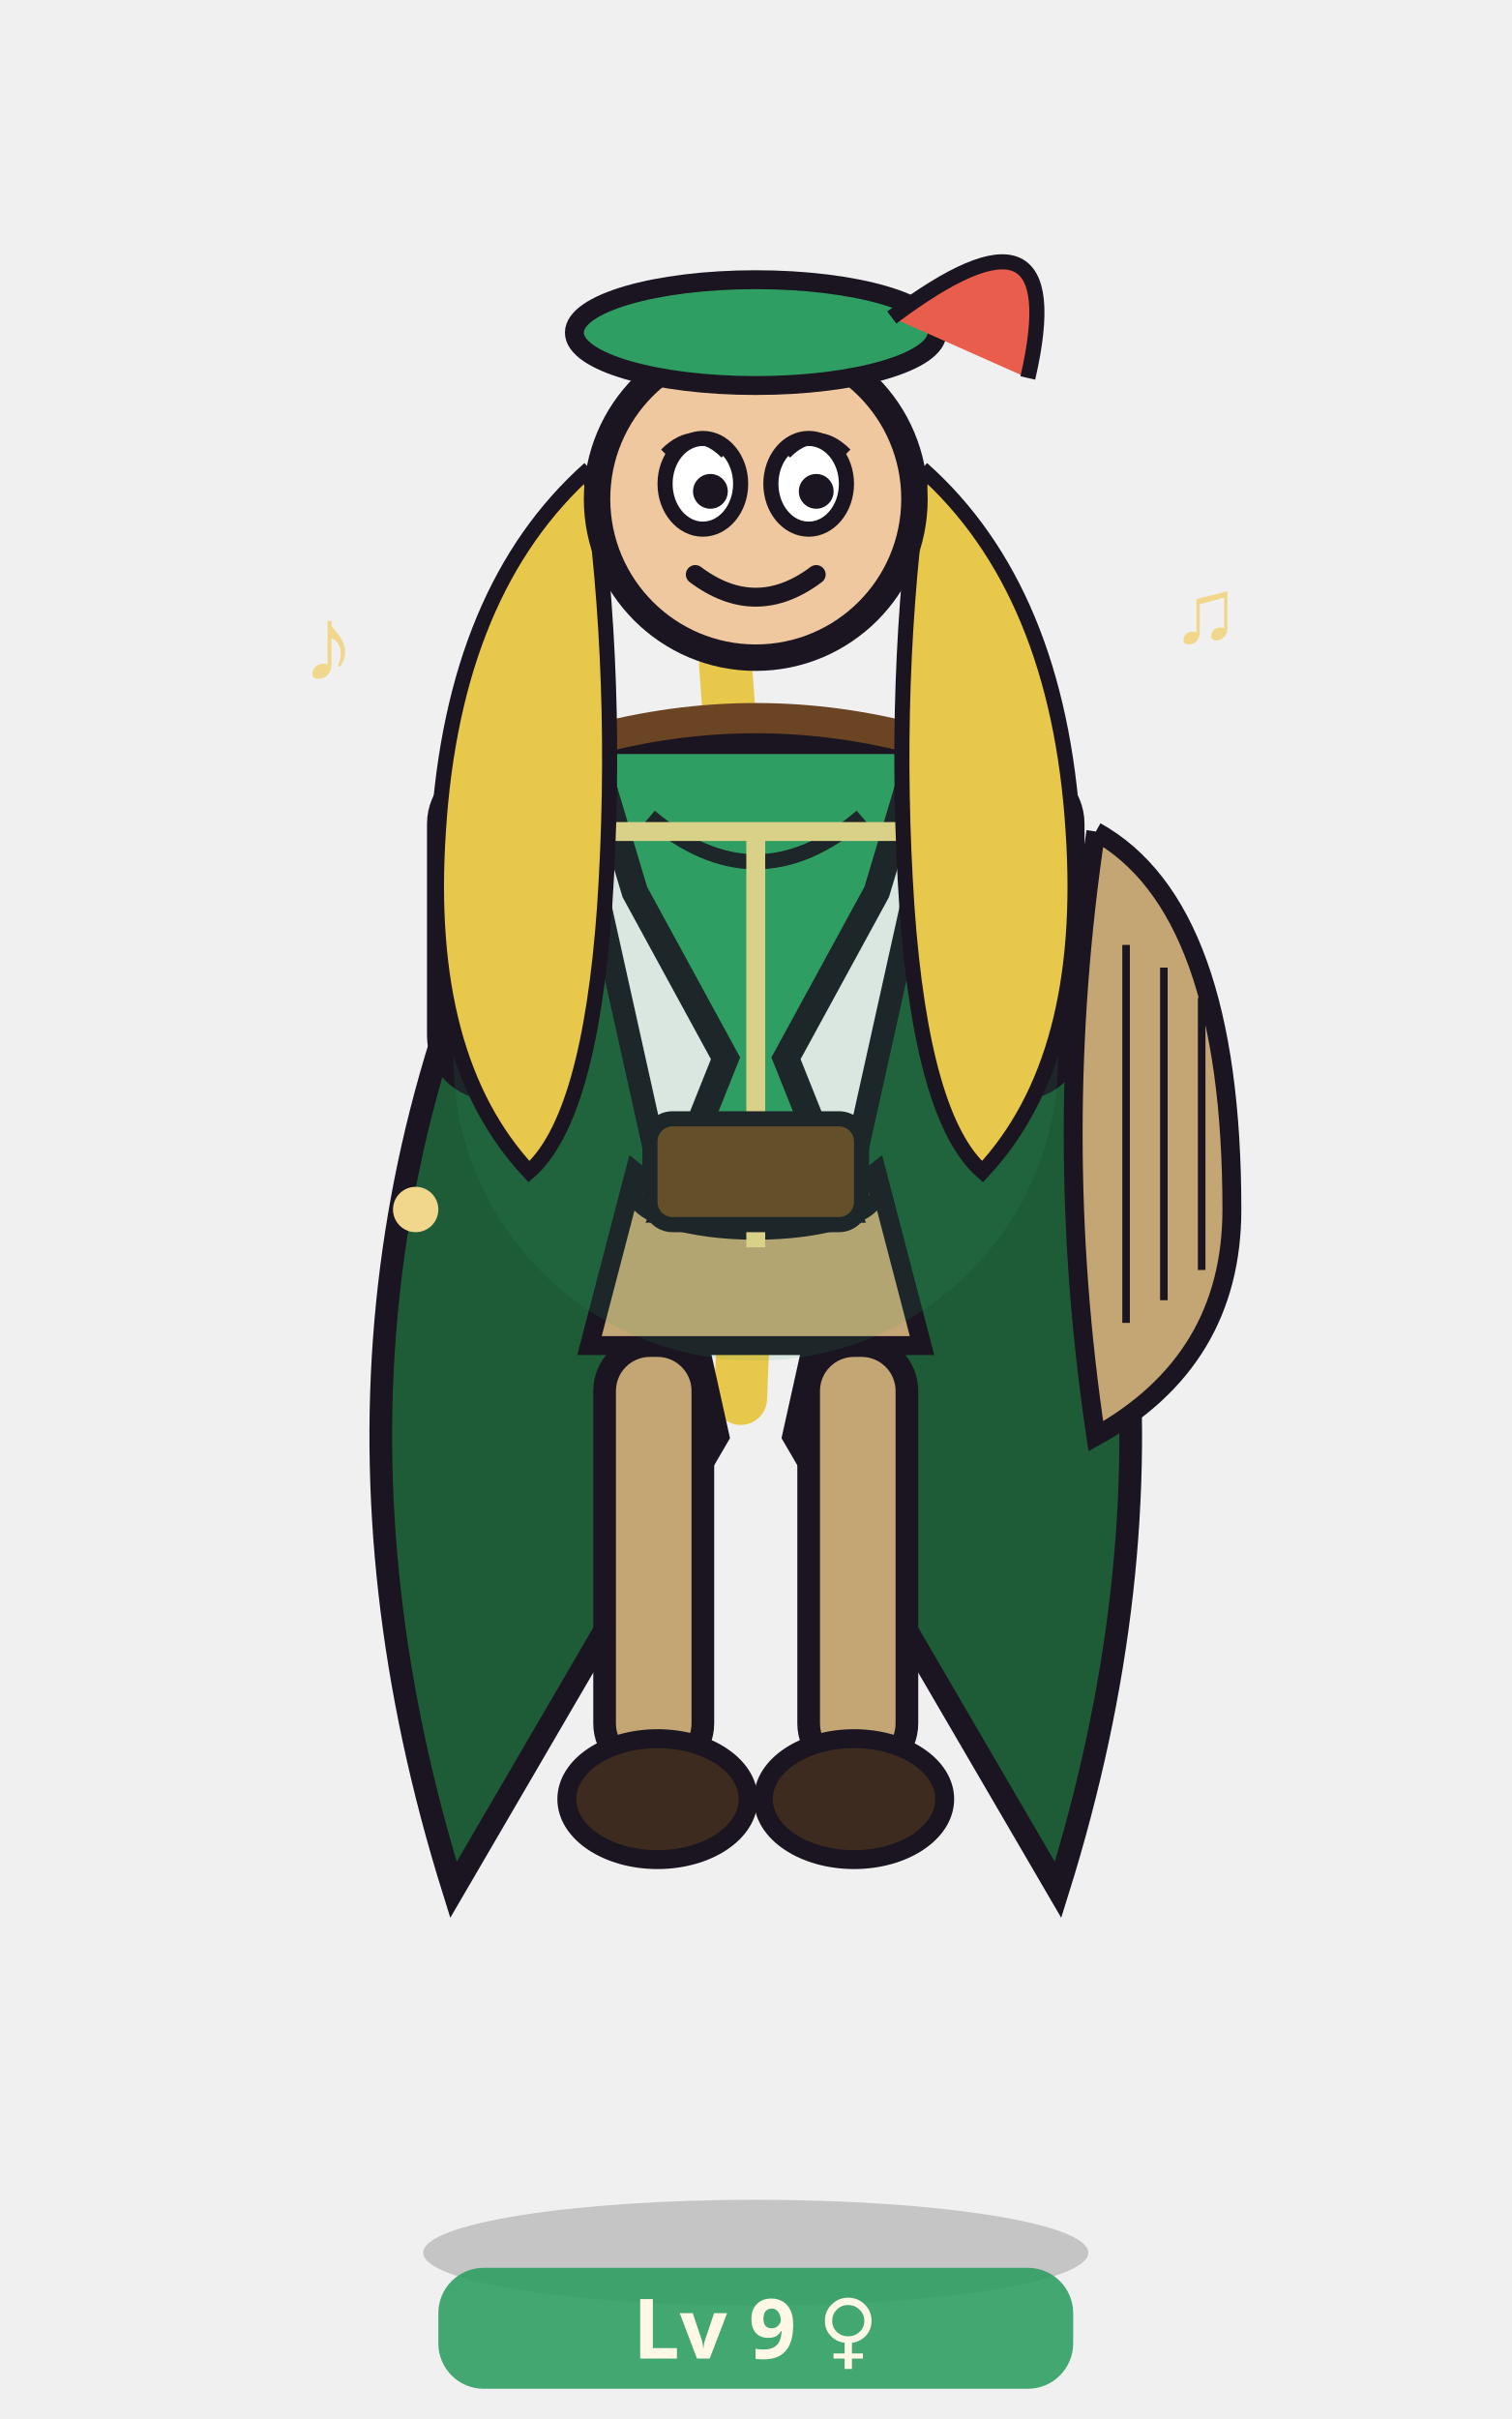
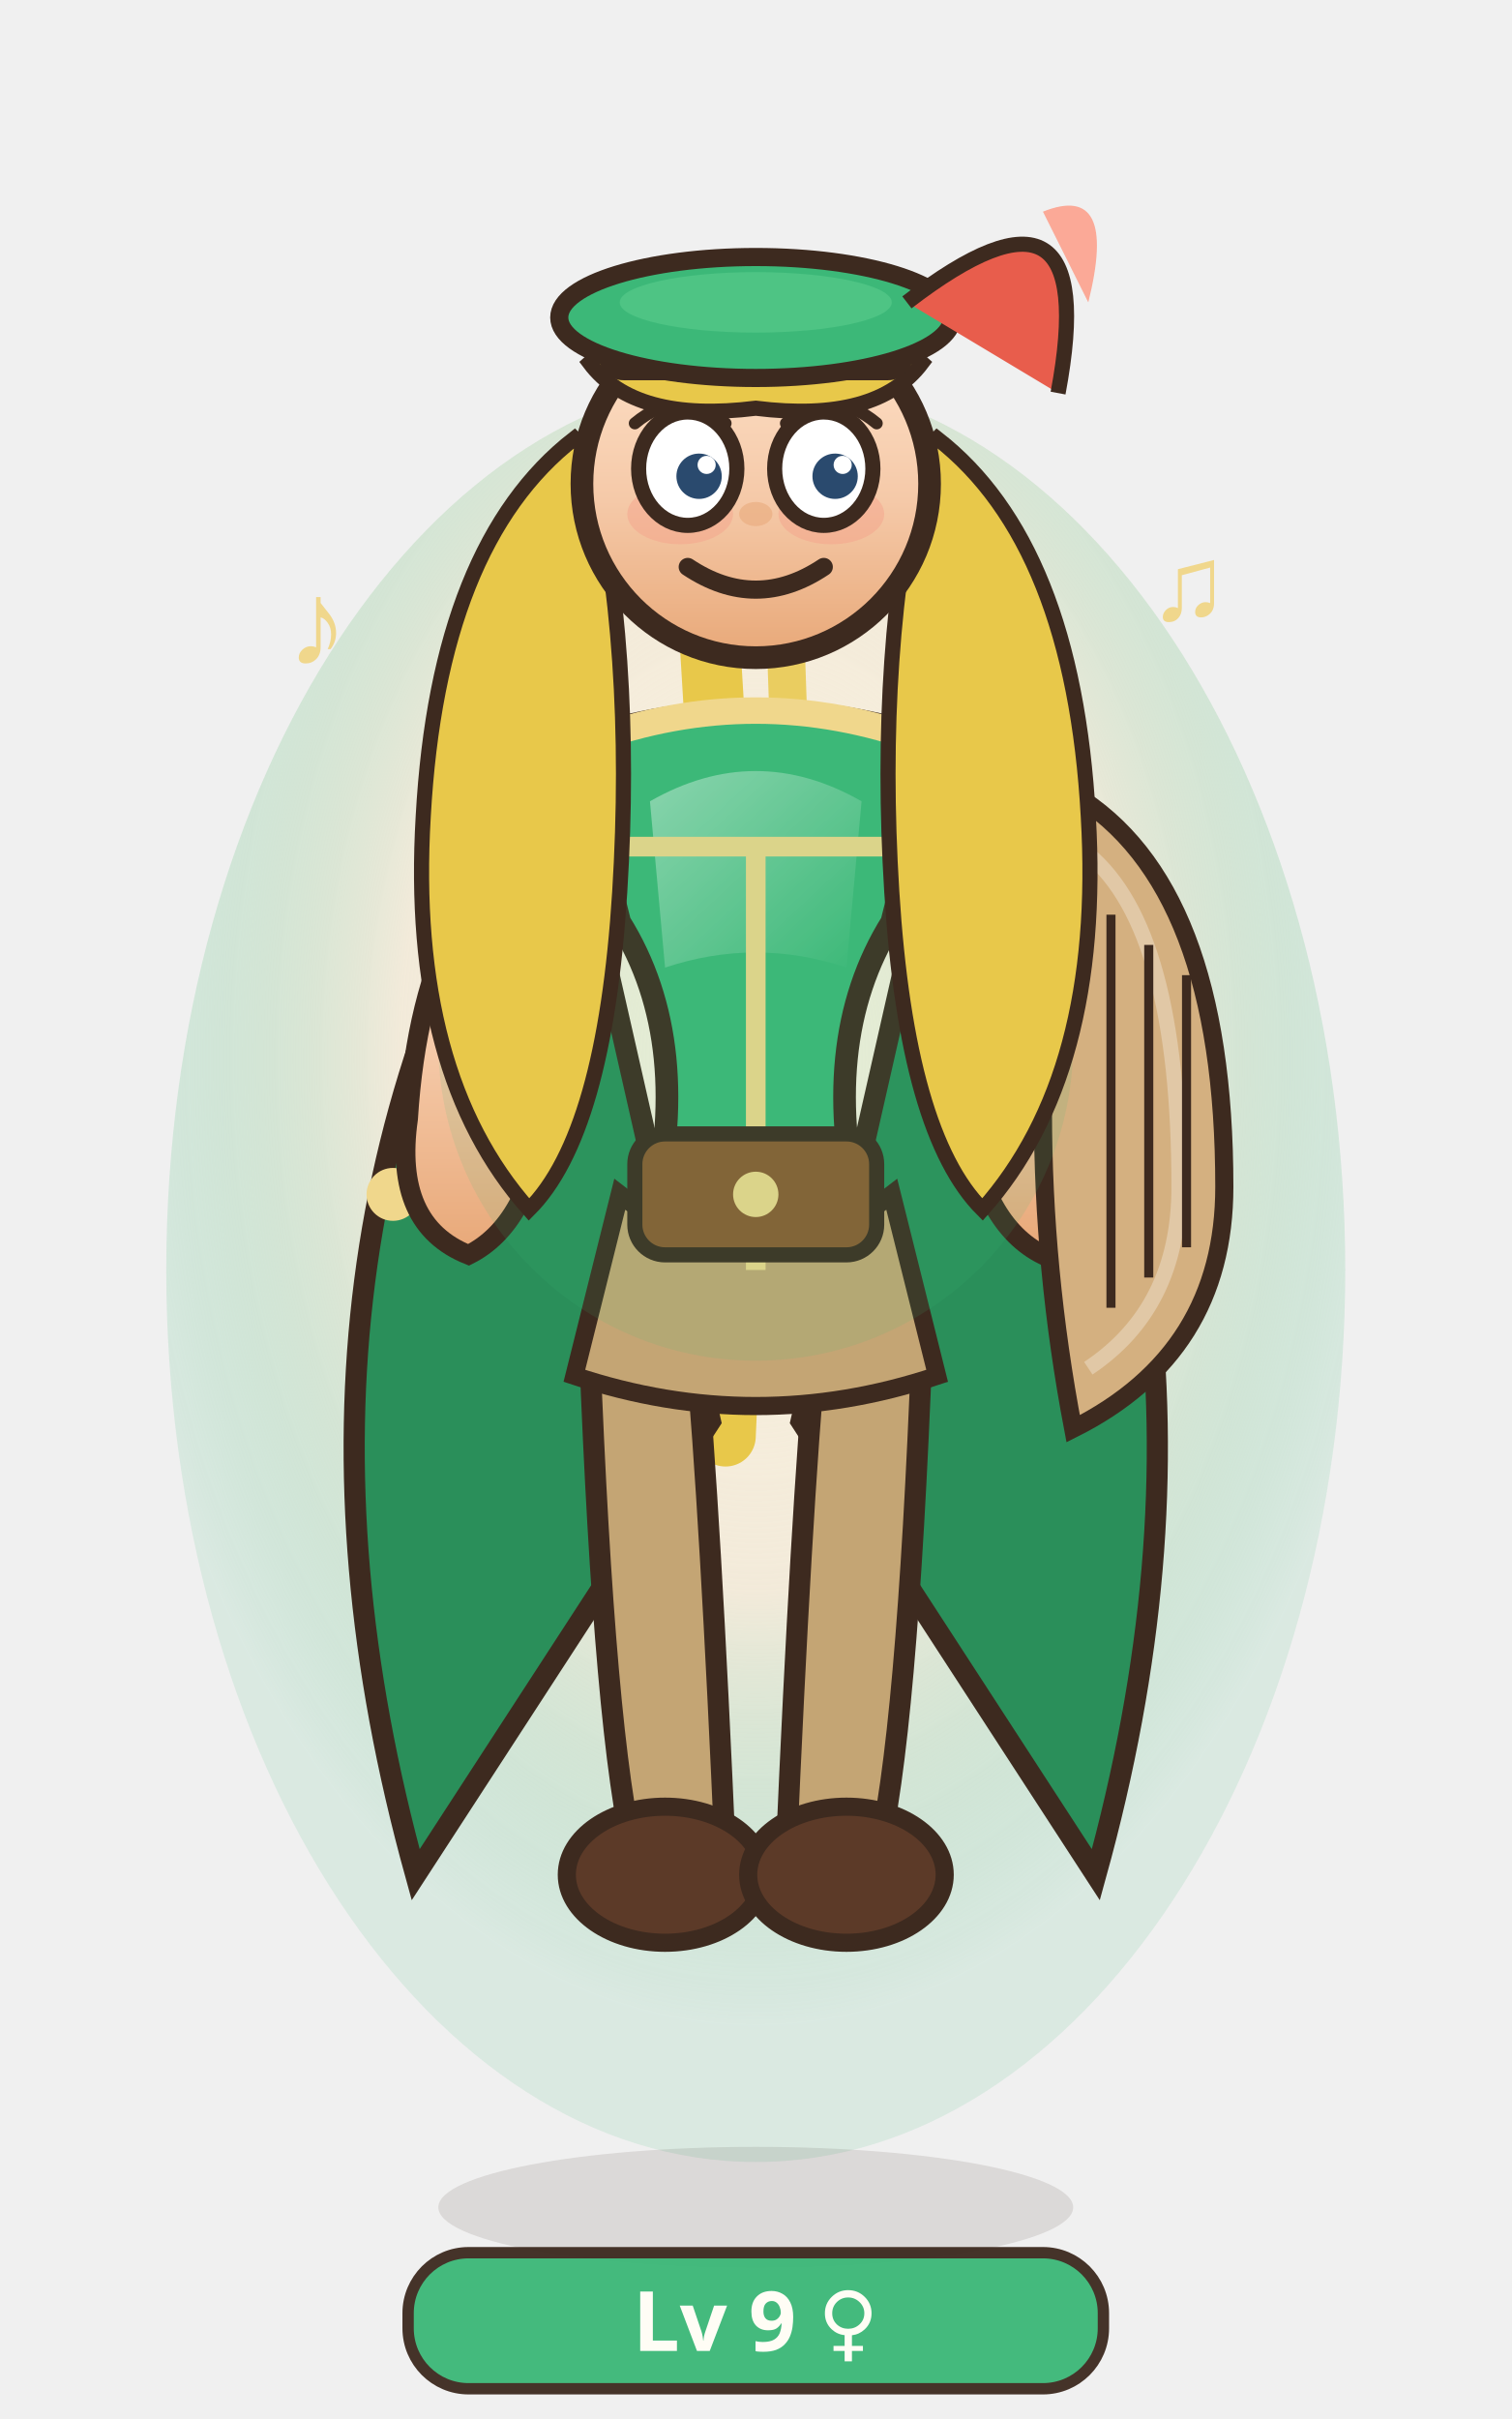
<svg xmlns="http://www.w3.org/2000/svg" viewBox="0 0 200 320" fill="none">
-   <path d="M96 88 Q100 140 98 185" fill="none" stroke="#E8C84A" stroke-width="7" stroke-linecap="round" />
-   <path d="M75 100 Q35 170 60 250 L95 190 Z" fill="#1E5C38" stroke="#1a1520" stroke-width="3" />
-   <path d="M125 100 Q165 170 140 250 L105 190 Z" fill="#1E5C38" stroke="#1a1520" stroke-width="3" />
-   <circle cx="55" cy="160" r="3" fill="#F0D78C" />
-   <circle cx="145" cy="180" r="2.5" fill="#F0D78C" />
-   <ellipse cx="100" cy="298" rx="44" ry="7" fill="#000" opacity="0.18" />
-   <rect x="80" y="178" width="13" height="56" rx="6" fill="#C4A574" stroke="#1a1520" stroke-width="3" />
-   <rect x="107" y="178" width="13" height="56" rx="6" fill="#C4A574" stroke="#1a1520" stroke-width="3" />
-   <ellipse cx="87" cy="238" rx="12" ry="8" fill="#3D2B1F" stroke="#1a1520" stroke-width="2.5" />
-   <ellipse cx="113" cy="238" rx="12" ry="8" fill="#3D2B1F" stroke="#1a1520" stroke-width="2.5" />
-   <path d="M84 155 Q100 168 116 155 L122 178 L78 178 Z" fill="#C4A574" stroke="#1a1520" stroke-width="2.5" />
-   <path d="M78 98 L122 98 L116 118 L104 140 L112 160 L88 160 L96 140 L84 118 Z" fill="#2F9E62" stroke="#1a1520" stroke-width="3.5" />
-   <path d="M86 108 Q100 120 114 108" fill="#2F9E62" stroke="#1a1520" stroke-width="2" />
-   <path d="M78 98 Q100 92 122 98" fill="none" stroke="#6B4423" stroke-width="4" stroke-linecap="round" />
-   <ellipse cx="100" cy="158" rx="16" ry="5" fill="#D4AF37" stroke="#1a1520" stroke-width="2" />
-   <rect x="58" y="102" width="14" height="42" rx="7" fill="#F0C8A0" stroke="#1a1520" stroke-width="3" />
-   <rect x="128" y="102" width="14" height="42" rx="7" fill="#F0C8A0" stroke="#1a1520" stroke-width="3" />
-   <path d="M80 110 H120 M100 110 V165" stroke="#F0D78C" stroke-width="2.5" />
-   <rect x="86" y="148" width="28" height="14" rx="3" fill="#6B4423" stroke="#1a1520" stroke-width="2" />
-   <g transform="translate(145,110)">
-     <path d="M0 0 Q18 10 18 50 Q18 70 0 80 Q-6 40 0 0" fill="#C4A574" stroke="#1a1520" stroke-width="2.5" />
-     <line x1="4" y1="15" x2="4" y2="65" stroke="#1a1520" stroke-width="1" />
-     <line x1="9" y1="18" x2="9" y2="62" stroke="#1a1520" stroke-width="1" />
-     <line x1="14" y1="22" x2="14" y2="58" stroke="#1a1520" stroke-width="1" />
+   <defs>
+     <radialGradient id="bg" cx="50%" cy="38%" r="55%">
+       <stop offset="0%" stop-color="#FFF8E7" stop-opacity="0.95" />
+       <stop offset="55%" stop-color="#F5E6C8" stop-opacity="0.55" />
+       <stop offset="100%" stop-color="#3CB878" stop-opacity="0.12" />
+     </radialGradient>
+     <linearGradient id="skinG" x1="0" y1="0" x2="0" y2="1">
+       <stop offset="0%" stop-color="#FFE4CC" />
+       <stop offset="55%" stop-color="#F5C9A8" />
+       <stop offset="100%" stop-color="#E8A878" />
+     </linearGradient>
+     <linearGradient id="shine" x1="0" y1="0" x2="1" y2="1">
+       <stop offset="0%" stop-color="#fff" stop-opacity="0.45" />
+       <stop offset="100%" stop-color="#fff" stop-opacity="0" />
+     </linearGradient>
+   </defs>
+   <ellipse cx="100" cy="168" rx="78" ry="118" fill="url(#bg)" />
+   <path d="M94 86 Q98 150 96 190" fill="none" stroke="#E8C84A" stroke-width="8" stroke-linecap="round" />
+   <path d="M104 86 Q106 145 108 185" fill="none" stroke="#E8C84A" stroke-width="5" stroke-linecap="round" opacity="0.85" />
+   <path d="M74 100 Q32 165 55 248 L94 188 Z" fill="#2A8F5A" stroke="#3D2A1F" stroke-width="2.8" />
+   <path d="M126 100 Q168 165 145 248 L106 188 Z" fill="#2A8F5A" stroke="#3D2A1F" stroke-width="2.8" />
+   <circle cx="52" cy="158" r="3.5" fill="#F0D78C" />
+   <circle cx="148" cy="176" r="3" fill="#F0D78C" />
+   <ellipse cx="100" cy="292" rx="42" ry="8" fill="#3D2A1F" opacity="0.12" />
+   <path d="M78 178 Q80 230 84 246 L96 246 Q94 200 92 178 Z" fill="#C4A574" stroke="#3D2A1F" stroke-width="2.8" />
+   <path d="M108 178 Q106 200 104 246 L116 246 Q120 230 122 178 Z" fill="#C4A574" stroke="#3D2A1F" stroke-width="2.8" />
+   <ellipse cx="88" cy="248" rx="13" ry="9" fill="#5C3A28" stroke="#3D2A1F" stroke-width="2.4" />
+   <ellipse cx="112" cy="248" rx="13" ry="9" fill="#5C3A28" stroke="#3D2A1F" stroke-width="2.4" />
+   <path d="M82 158 Q100 172 118 158 L124 182 Q100 190 76 182 Z" fill="#C4A574" stroke="#3D2A1F" stroke-width="2.4" />
+   <path d="M76 98 Q100 90 124 98 L118 122 Q108 138 114 162 L86 162 Q92 138 82 122 Z" fill="#3CB878" stroke="#3D2A1F" stroke-width="3" />
+   <path d="M86 106 Q100 98 114 106 L112 128 Q100 124 88 128 Z" fill="url(#shine)" />
+   <path d="M78 98 Q100 90 122 98" fill="none" stroke="#F0D78C" stroke-width="3.5" stroke-linecap="round" />
+   <ellipse cx="100" cy="160" rx="15" ry="4.5" fill="#E8C84A" stroke="#3D2A1F" stroke-width="1.8" />
+   <path d="M76 106 Q56 116 54 148 Q52 162 62 166 Q70 162 72 148 Q74 124 80 114 Z" fill="url(#skinG)" stroke="#3D2A1F" stroke-width="2.6" />
+   <path d="M124 106 Q144 116 146 148 Q148 162 138 166 Q130 162 128 148 Q126 124 120 114 Z" fill="url(#skinG)" stroke="#3D2A1F" stroke-width="2.6" />
+   <path d="M80 112 H120 M100 112 V168" stroke="#F0D78C" stroke-width="2.6" />
+   <rect x="84" y="150" width="32" height="16" rx="4" fill="#8B5A30" stroke="#3D2A1F" stroke-width="2" />
+   <circle cx="100" cy="158" r="3" fill="#F0D78C" />
+   <g transform="translate(142,105)">
+     <path d="M0 0 Q20 12 20 52 Q20 74 0 84 Q-8 42 0 0" fill="#D4B080" stroke="#3D2A1F" stroke-width="2.4" />
+     <path d="M2 8 Q14 18 14 52 Q14 68 2 76" fill="none" stroke="#fff" stroke-width="2" opacity="0.3" />
+     <line x1="5" y1="16" x2="5" y2="68" stroke="#3D2A1F" stroke-width="1.2" />
+     <line x1="10" y1="20" x2="10" y2="64" stroke="#3D2A1F" stroke-width="1.2" />
+     <line x1="15" y1="24" x2="15" y2="60" stroke="#3D2A1F" stroke-width="1.2" />
  </g>
-   <text x="40" y="90" font-size="14" fill="#F0D78C">♪</text>
-   <text x="155" y="85" font-size="12" fill="#F0D78C">♫</text>
-   <circle cx="100" cy="140" r="40" fill="#2F9E62" opacity="0.12" />
-   <path d="M78 62 Q60 78 58 110 Q56 140 70 155 Q78 148 80 120 Q82 90 78 62" fill="#E8C84A" stroke="#1a1520" stroke-width="2" />
-   <path d="M122 62 Q140 78 142 110 Q144 140 130 155 Q122 148 120 120 Q118 90 122 62" fill="#E8C84A" stroke="#1a1520" stroke-width="2" />
-   <circle cx="100" cy="66" r="21" fill="#F0C8A0" stroke="#1a1520" stroke-width="3.5" />
-   <ellipse cx="93" cy="64" rx="5" ry="6" fill="#fff" stroke="#1a1520" stroke-width="2" />
-   <ellipse cx="107" cy="64" rx="5" ry="6" fill="#fff" stroke="#1a1520" stroke-width="2" />
-   <circle cx="94" cy="65" r="2.3" fill="#1a1520" />
-   <circle cx="108" cy="65" r="2.3" fill="#1a1520" />
-   <path d="M88 60 Q92 56 96 60" stroke="#1a1520" stroke-width="1.5" fill="none" />
-   <path d="M104 60 Q108 56 112 60" stroke="#1a1520" stroke-width="1.5" fill="none" />
-   <path d="M92 76 Q100 82 108 76" stroke="#1a1520" stroke-width="2.5" fill="none" stroke-linecap="round" />
-   <path d="M84 44 Q100 34 116 44 Q110 48 100 46 Q90 48 84 44" fill="#E8C84A" stroke="#1a1520" stroke-width="2" />
-   <rect x="82" y="44" width="36" height="5" rx="2.5" fill="#2F9E62" stroke="#1a1520" stroke-width="1.8" />
-   <circle cx="100" cy="46.5" r="2.8" fill="#E85D4C" stroke="#1a1520" stroke-width="1.4" />
-   <ellipse cx="100" cy="44" rx="24" ry="7" fill="#2F9E62" stroke="#1a1520" stroke-width="2.5" />
-   <path d="M118 42 Q142 24 136 50" fill="#E85D4C" stroke="#1a1520" stroke-width="2" />
-   <rect x="58" y="300" width="84" height="16" rx="6" fill="#2F9E62" opacity="0.9" />
-   <text x="100" y="312" text-anchor="middle" font-family="Verdana, sans-serif" font-size="11" font-weight="700" fill="#FFF8E7">Lv 9 ♀</text>
+   <text x="38" y="88" font-size="16" fill="#F0D78C">♪</text>
+   <text x="152" y="82" font-size="14" fill="#F0D78C">♫</text>
+   <circle cx="100" cy="138" r="42" fill="#3CB878" opacity="0.12" />
+   <path d="M76 58 Q58 72 56 108 Q54 142 70 160 Q80 150 82 118 Q84 86 78 60 Z" fill="#E8C84A" stroke="#3D2A1F" stroke-width="2" />
+   <path d="M124 58 Q142 72 144 108 Q146 142 130 160 Q120 150 118 118 Q116 86 122 60 Z" fill="#E8C84A" stroke="#3D2A1F" stroke-width="2" />
+   <circle cx="100" cy="64" r="23" fill="url(#skinG)" stroke="#3D2A1F" stroke-width="3" />
+   <ellipse cx="90" cy="68" rx="7" ry="4" fill="#F4A08A" opacity="0.45" />
+   <ellipse cx="110" cy="68" rx="7" ry="4" fill="#F4A08A" opacity="0.45" />
+   <ellipse cx="91" cy="62" rx="6.5" ry="7.5" fill="#fff" stroke="#3D2A1F" stroke-width="2" />
+   <ellipse cx="109" cy="62" rx="6.5" ry="7.5" fill="#fff" stroke="#3D2A1F" stroke-width="2" />
+   <circle cx="92.5" cy="63" r="3" fill="#2A4A6E" />
+   <circle cx="110.5" cy="63" r="3" fill="#2A4A6E" />
+   <circle cx="93.5" cy="61.5" r="1.2" fill="#fff" />
+   <circle cx="111.5" cy="61.5" r="1.2" fill="#fff" />
+   <path d="M84 56 Q90 51 96 56" stroke="#3D2A1F" stroke-width="1.6" fill="none" stroke-linecap="round" />
+   <path d="M104 56 Q110 51 116 56" stroke="#3D2A1F" stroke-width="1.6" fill="none" stroke-linecap="round" />
+   <ellipse cx="100" cy="68" rx="2.2" ry="1.6" fill="#E8A878" opacity="0.55" />
+   <path d="M91 75 Q100 81 109 75" stroke="#3D2A1F" stroke-width="2.4" fill="none" stroke-linecap="round" />
+   <path d="M78 48 Q100 28 122 48 Q116 56 100 54 Q84 56 78 48 Z" fill="#E8C84A" stroke="#3D2A1F" stroke-width="2" />
+   <path d="M82 42 Q100 34 118 42" fill="none" stroke="#E8C84A" stroke-width="6" stroke-linecap="round" opacity="0.7" />
+   <rect x="80" y="44" width="40" height="5.5" rx="2.5" fill="#3CB878" stroke="#3D2A1F" stroke-width="1.6" />
+   <circle cx="100" cy="46.5" r="3" fill="#E85D4C" stroke="#3D2A1F" stroke-width="1.3" />
+   <ellipse cx="100" cy="42" rx="26" ry="8" fill="#3CB878" stroke="#3D2A1F" stroke-width="2.4" />
+   <ellipse cx="100" cy="40" rx="18" ry="4" fill="#5FD090" opacity="0.5" />
+   <path d="M120 40 Q146 20 140 52" fill="#E85D4C" stroke="#3D2A1F" stroke-width="2" />
+   <path d="M138 28 Q148 24 144 40" fill="#FF8A70" opacity="0.7" />
+   <rect x="54" y="298" width="92" height="18" rx="8" fill="#3CB878" stroke="#3D2A1F" stroke-width="1.5" opacity="0.95" />
+   <text x="100" y="311" text-anchor="middle" font-family="Verdana, sans-serif" font-size="11" font-weight="700" fill="#FFFDF5">Lv 9 ♀</text>
</svg>
